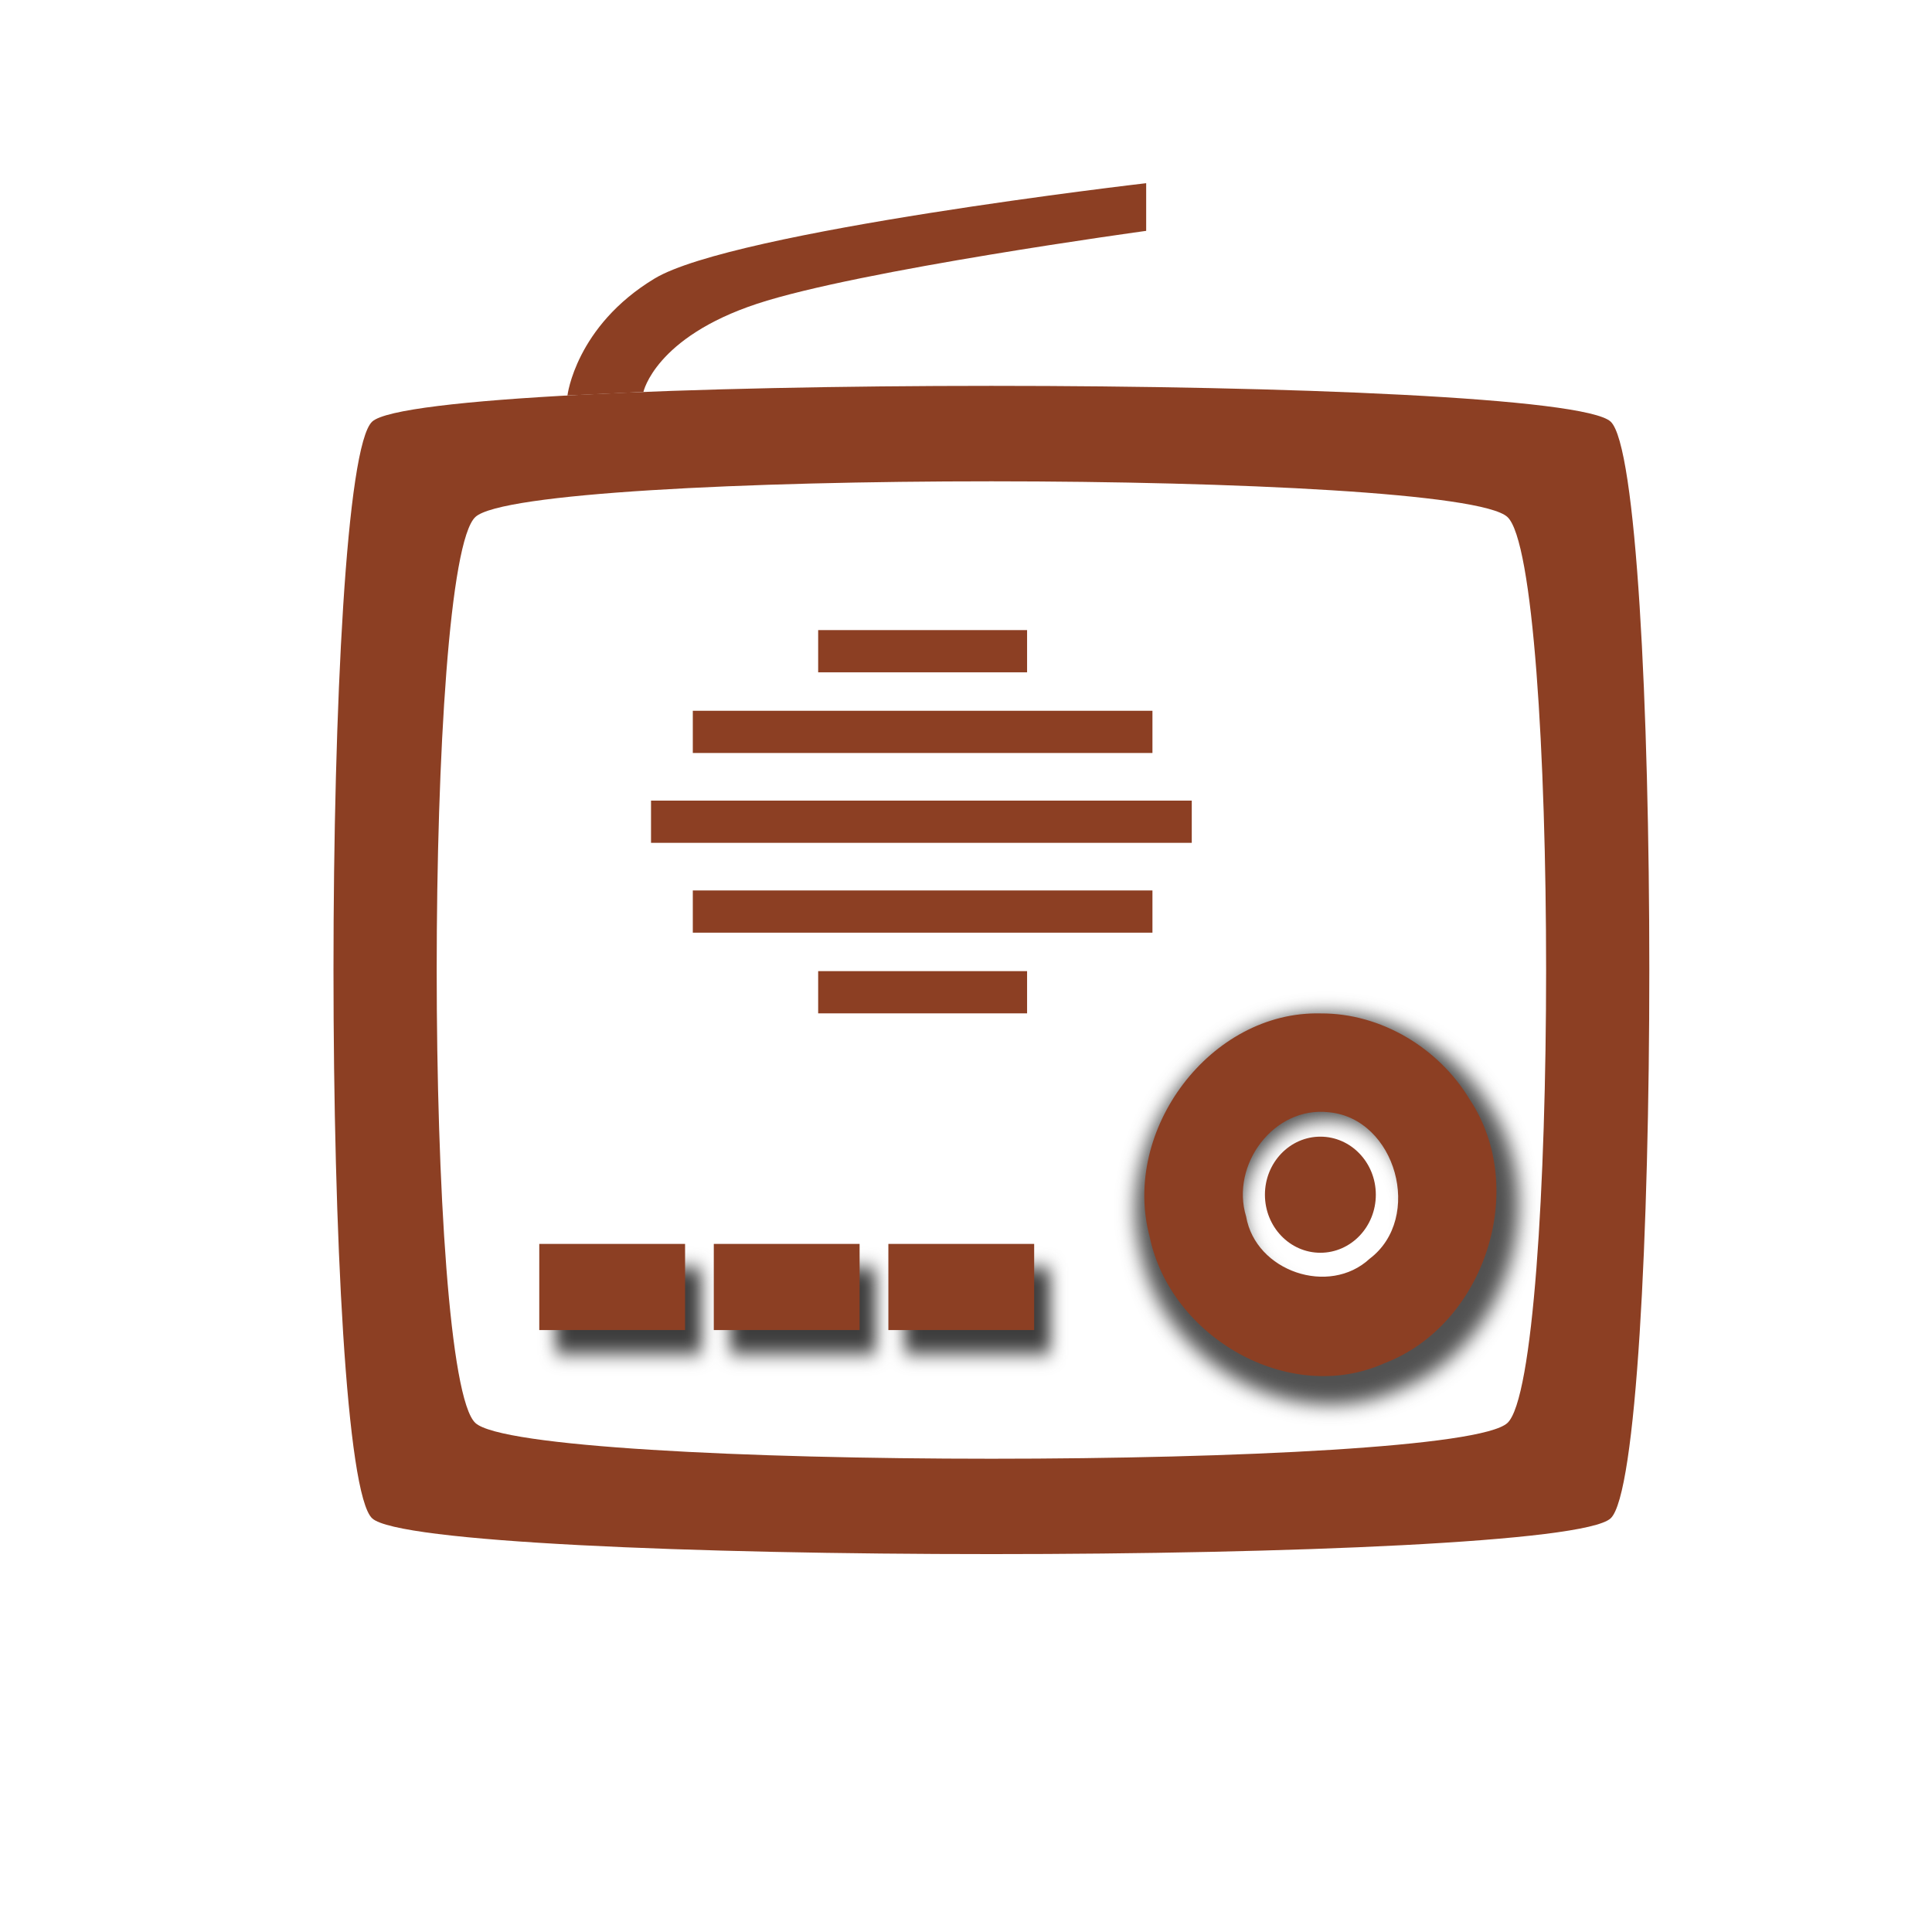
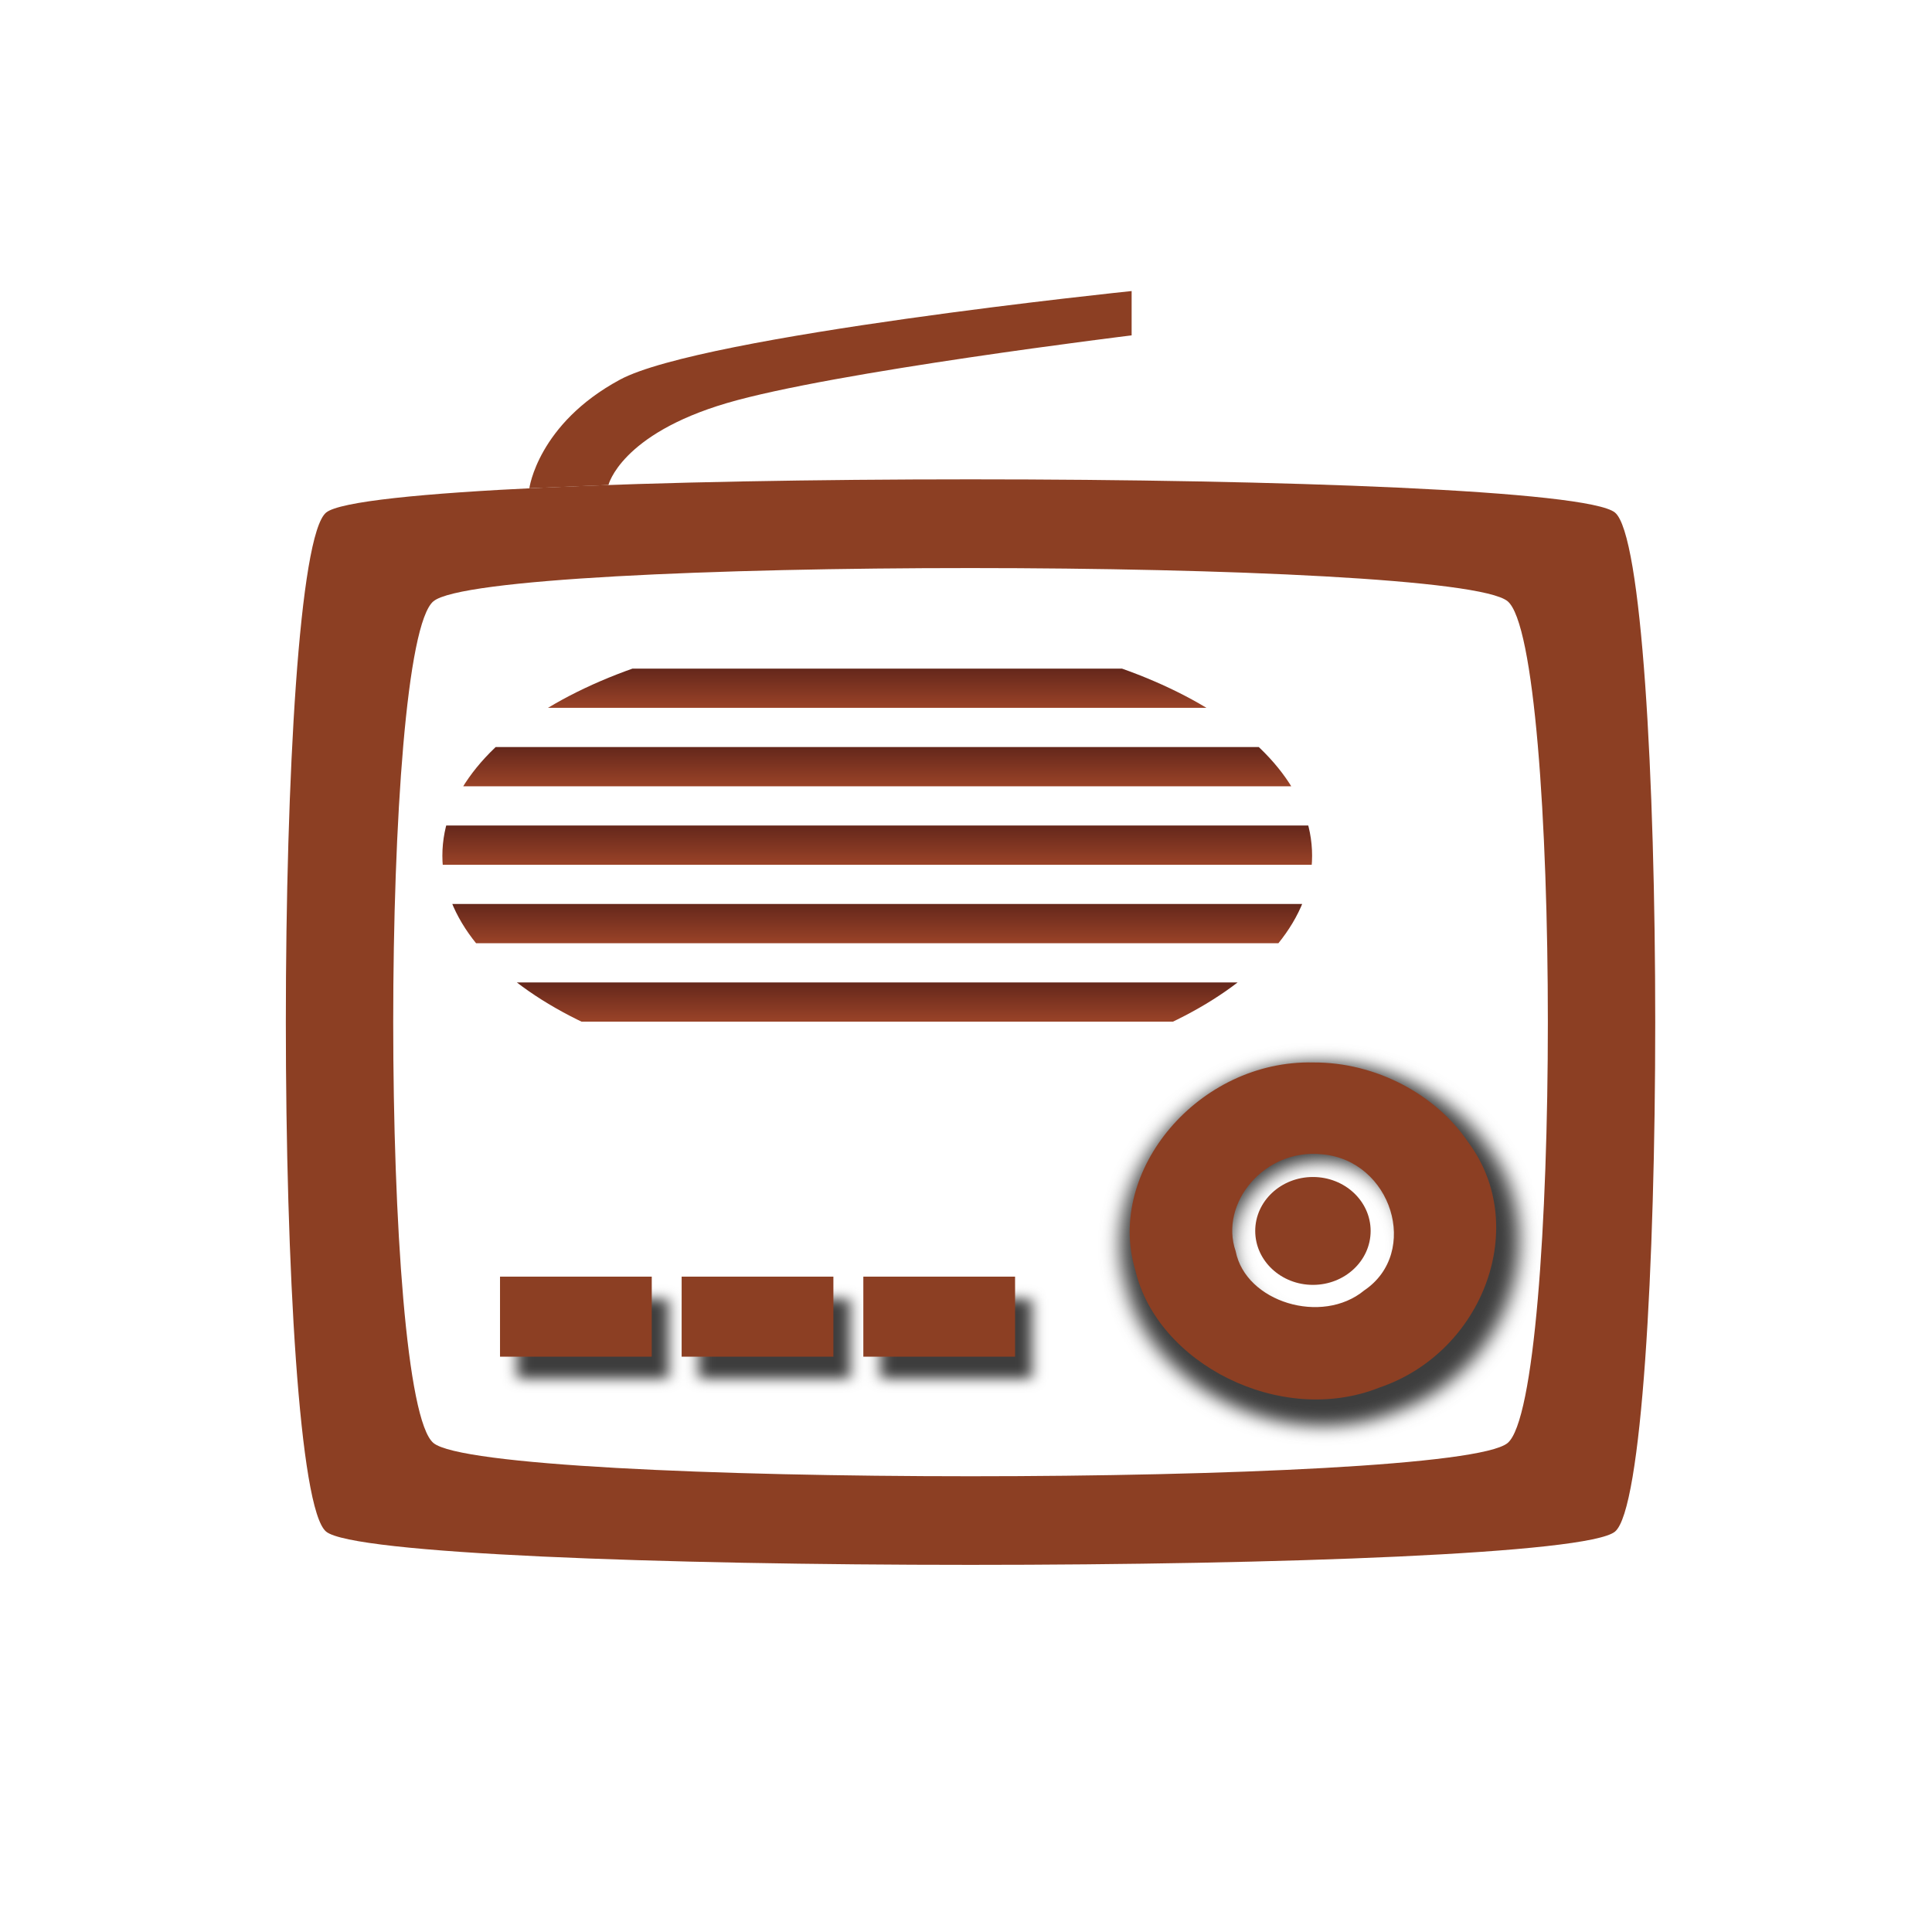
- <svg xmlns="http://www.w3.org/2000/svg" width="128" height="128" viewBox="0 0 33.867 33.867" version="1.1" id="svg1">
-   <defs id="defs1">
-     <filter style="color-interpolation-filters:sRGB" id="filter21" x="-0.038" y="-0.257" width="1.076" height="1.515">
-       <feGaussianBlur stdDeviation="0.161" id="feGaussianBlur21" />
+ <svg xmlns="http://www.w3.org/2000/svg" xmlns:xlink="http://www.w3.org/1999/xlink" width="128" height="128" viewBox="0 0 33.867 33.867">
+   <defs>
+     <linearGradient id="a">
+       <stop style="stop-color:#64271b;stop-opacity:1" offset="0" />
+       <stop style="stop-color:#d05f35;stop-opacity:1" offset="1" />
+     </linearGradient>
+     <linearGradient xlink:href="#a" id="e" gradientUnits="userSpaceOnUse" x1="15.875" y1="10" x2="15.875" y2="12" gradientTransform="matrix(1.45938 0 0 1 -8.2 0)" />
+     <linearGradient xlink:href="#a" id="f" gradientUnits="userSpaceOnUse" gradientTransform="matrix(1.45938 0 0 1 -8.2 4)" x1="15.875" y1="10" x2="15.875" y2="12" />
+     <linearGradient xlink:href="#a" id="g" gradientUnits="userSpaceOnUse" gradientTransform="matrix(1.45938 0 0 1 -8.2 2)" x1="15.875" y1="10" x2="15.875" y2="12" />
+     <linearGradient xlink:href="#a" id="h" gradientUnits="userSpaceOnUse" gradientTransform="matrix(1.45938 0 0 1 -8.2 6)" x1="15.875" y1="10" x2="15.875" y2="12" />
+     <linearGradient xlink:href="#a" id="i" gradientUnits="userSpaceOnUse" gradientTransform="matrix(1.45938 0 0 1 -8.2 8)" x1="15.875" y1="10" x2="15.875" y2="12" />
+     <filter style="color-interpolation-filters:sRGB" id="c" x="-.038" y="-.257" width="1.076" height="1.515">
+       <feGaussianBlur stdDeviation=".161" />
    </filter>
-     <filter style="color-interpolation-filters:sRGB" id="filter22" x="-0.056" y="-0.055" width="1.113" height="1.11">
-       <feGaussianBlur stdDeviation="0.237" id="feGaussianBlur22" />
+     <filter style="color-interpolation-filters:sRGB" id="b" x="-.056" y="-.055" width="1.113" height="1.11">
+       <feGaussianBlur stdDeviation=".237" />
    </filter>
+     <clipPath clipPathUnits="userSpaceOnUse" id="d">
+       <ellipse style="fill:#303030;fill-opacity:.838;stroke-width:.66" cx="15" cy="14.77" rx="10" ry="5.77" />
+     </clipPath>
  </defs>
-   <rect style="display:none;fill:#80bfbf;fill-opacity:1;stroke:none;stroke-width:1.058" id="rect3" width="33.867" height="33.867" x="8.9009603e-07" y="8.9009603e-07" />
-   <g id="layer1" transform="matrix(0.7324684,0,0,0.7400719,4.586978,4.317698)">
-     <path id="path22" style="fill:#303030;fill-opacity:0.838;stroke-width:1;stroke-dasharray:none;filter:url(#filter22)" d="m 22,17.594 c -3.163,-0.079 -5.71,3.327 -4.9,6.348 0.591,2.862 3.993,4.821 6.722,3.607 2.856,-1.081 4.152,-4.952 2.441,-7.508 C 25.379,18.577 23.722,17.584 22,17.594 Z m 0.232,2.812 c 1.925,0.176 2.711,3.008 1.169,4.167 -1.164,1.072 -3.263,0.362 -3.538,-1.2 -0.452,-1.474 0.793,-3.147 2.369,-2.967 z" transform="matrix(0.9098376,0,0,0.8981764,5.489108,2.363627)" />
-     <path style="color:#000000;fill:#8c3f23;fill-opacity:1;stroke-width:1.181;-inkscape-stroke:none" d="m 2.645,4.152 c -1.235,1.129 -1.235,24.848 0,25.978 1.235,1.129 28.403,1.129 29.638,0 1.235,-1.129 1.235,-24.848 0,-25.978 -1.235,-1.129 -28.403,-1.129 -29.638,0 z m 2.47,2.259 c 1.235,-1.129 23.47,-1.123 24.698,0 1.235,1.129 1.235,20.33 0,21.46 -1.235,1.129 -23.463,1.129 -24.698,0 -1.235,-1.129 -1.235,-20.33 0,-21.46 z" id="rect1" />
-     <path style="fill:#8c3f23;fill-opacity:1;stroke:none;stroke-width:1.25" d="m 7.318,3.533 c 0,0 0.196,-1.64 2.084,-2.769 C 11.289,-0.366 21.168,-1.495 21.168,-1.495 v 1.129 c 0,0 -6.871,0.93 -9.312,1.727 C 9.416,2.159 9.136,3.449 9.136,3.449 Z" id="path16" />
-     <path id="path3" style="fill:#8c3f23;fill-opacity:1;stroke-width:0.835;stroke-dasharray:none" d="m 25.346,18.17 c -2.644,-0.065 -4.773,2.77 -4.096,5.284 0.494,2.383 3.338,4.013 5.619,3.002 2.387,-0.9 3.47,-4.122 2.041,-6.25 -0.739,-1.218 -2.124,-2.044 -3.564,-2.036 z m 0.194,2.341 c 1.609,0.147 2.266,2.504 0.977,3.469 -0.973,0.892 -2.728,0.301 -2.957,-0.999 -0.378,-1.227 0.663,-2.619 1.98,-2.47 z" />
-     <ellipse style="fill:#8c3f23;fill-opacity:1;stroke:none;stroke-width:0.768" id="path21" cx="25.337" cy="22.464" rx="1.327" ry="1.375" />
-     <g id="g22" transform="matrix(0.7780885,0,0,0.6598387,8.809191,8.758334)" style="fill:#303030;fill-opacity:0.885;stroke-width:1;stroke-dasharray:none;filter:url(#filter22)" />
+   <g style="display:inline" transform="matrix(.7623 0 0 .68764 3.943 4.844)">
+     <path style="fill:#3d3d3d;filter:url(#b)" d="M22 17.594c-3.163-.079-5.71 3.327-4.9 6.347.59 2.863 3.992 4.821 6.722 3.607 2.856-1.08 4.151-4.952 2.441-7.508-.884-1.463-2.54-2.456-4.263-2.446Zm.232 2.812c1.925.177 2.711 3.008 1.17 4.167-1.165 1.072-3.264.362-3.539-1.2-.452-1.473.793-3.146 2.37-2.967z" transform="matrix(.90984 0 0 .89818 5.171 4.234)" />
+     <path style="fill:#8c3f23" d="M2.327 6.022c-1.235 1.13-1.235 24.849 0 25.978 1.234 1.13 28.403 1.13 29.638 0 1.234-1.13 1.234-24.848 0-25.978-1.235-1.129-28.404-1.129-29.638 0zm2.47 2.26c1.234-1.13 23.47-1.124 24.698 0 1.235 1.129 1.235 20.33 0 21.46-1.235 1.129-23.464 1.129-24.699 0-1.235-1.13-1.235-20.331 0-21.46z" />
+     <path style="fill:#8c3f23" d="M7 5.403s.196-1.64 2.084-2.769C10.97 1.504 20.85.375 20.85.375v1.13s-6.87.93-9.311 1.727c-2.44.798-2.72 2.087-2.72 2.087ZM25.028 20.04c-2.644-.065-4.773 2.77-4.096 5.284.494 2.382 3.338 4.013 5.62 3.002 2.386-.9 3.47-4.122 2.04-6.25-.74-1.218-2.124-2.044-3.564-2.036zm.195 2.341c1.608.147 2.266 2.504.977 3.469-.973.892-2.728.301-2.958-.999-.378-1.227.663-2.62 1.98-2.47z" />
+     <ellipse style="fill:#8c3f23" cx="25.019" cy="24.335" rx="1.327" ry="1.375" />
+     <g style="display:inline;fill:#3d3d3d;filter:url(#c)">
+       <path style="fill:#3d3d3d;fill-opacity:1;stroke:none;stroke-width:1.296" d="M8.317 25.54h3v1.5h-3zm3.591 0h3v1.5h-3zm3.592 0h3v1.5h-3z" transform="matrix(1.1631 0 0 1.36028 -2.959 -8.677)" />
+     </g>
+     <g style="display:inline">
+       <path style="fill:#8c3f23;fill-opacity:1;stroke:none;stroke-width:1.296" d="M8.024 25h3v1.5h-3zm3.591 0h3v1.5h-3zm3.592 0h3v1.5h-3z" transform="matrix(1.1631 0 0 1.36028 -3.007 -8.507)" />
+     </g>
  </g>
-   <g id="g19" transform="matrix(0.8519336,0,0,1.006708,2.65267,-3.488067)" style="fill:#3d3d3d;fill-opacity:1;filter:url(#filter21)">
-     <rect style="fill:#3d3d3d;fill-opacity:1;stroke:none;stroke-width:1.296" id="rect17" width="3" height="1.5" x="8.317" y="25.54" />
-     <rect style="fill:#3d3d3d;fill-opacity:1;stroke:none;stroke-width:1.296" id="rect18" width="3" height="1.5" x="11.908" y="25.54" />
-     <rect style="fill:#3d3d3d;fill-opacity:1;stroke:none;stroke-width:1.296" id="rect19" width="3" height="1.5" x="15.5" y="25.54" />
-   </g>
-   <g id="g21" transform="matrix(0.8519336,0,0,1.006708,2.617269,-3.362568)">
-     <rect style="fill:#8c3f23;fill-opacity:1;stroke:none;stroke-width:1.296" id="rect9" width="3" height="1.5" x="8.024" y="25" />
-     <rect style="fill:#8c3f23;fill-opacity:1;stroke:none;stroke-width:1.296" id="rect10" width="3" height="1.5" x="11.615" y="25" />
-     <rect style="fill:#8c3f23;fill-opacity:1;stroke:none;stroke-width:1.296" id="rect11" width="3" height="1.5" x="15.207" y="25" />
-   </g>
-   <g id="g20" transform="matrix(0.7324684,0,0,0.7400719,4.819915,2.933304)">
-     <rect style="fill:#8c3f23;fill-opacity:1;stroke:none;stroke-width:1.058" id="rect12" width="12.941" height="1" x="9" y="15" />
-     <rect style="fill:#8c3f23;fill-opacity:1;stroke:none;stroke-width:0.976" id="rect13" width="11" height="1" x="10" y="17.128" />
-     <rect style="fill:#8c3f23;fill-opacity:1;stroke:none;stroke-width:0.976" id="rect14" width="11" height="1" x="10" y="12.872" />
-     <rect style="fill:#8c3f23;fill-opacity:1;stroke:none;stroke-width:0.658" id="rect15" width="5" height="1" x="13" y="10.961" />
-     <rect style="fill:#8c3f23;fill-opacity:1;stroke:none;stroke-width:0.658" id="rect16" width="5" height="1" x="13" y="19.039" />
+   <g clip-path="url(#d)" transform="matrix(.7623 0 0 .68764 3.943 4.844)">
+     <path style="fill:url(#e)" d="M5 10h20v1H5z" />
+     <path style="fill:url(#f)" d="M5 14h20v1H5z" />
+     <path style="fill:url(#g)" d="M5 12h20v1H5z" />
+     <path style="fill:url(#h)" d="M5 16h20v1H5z" />
+     <path style="fill:url(#i)" d="M5 18h20v1H5z" />
  </g>
</svg>
